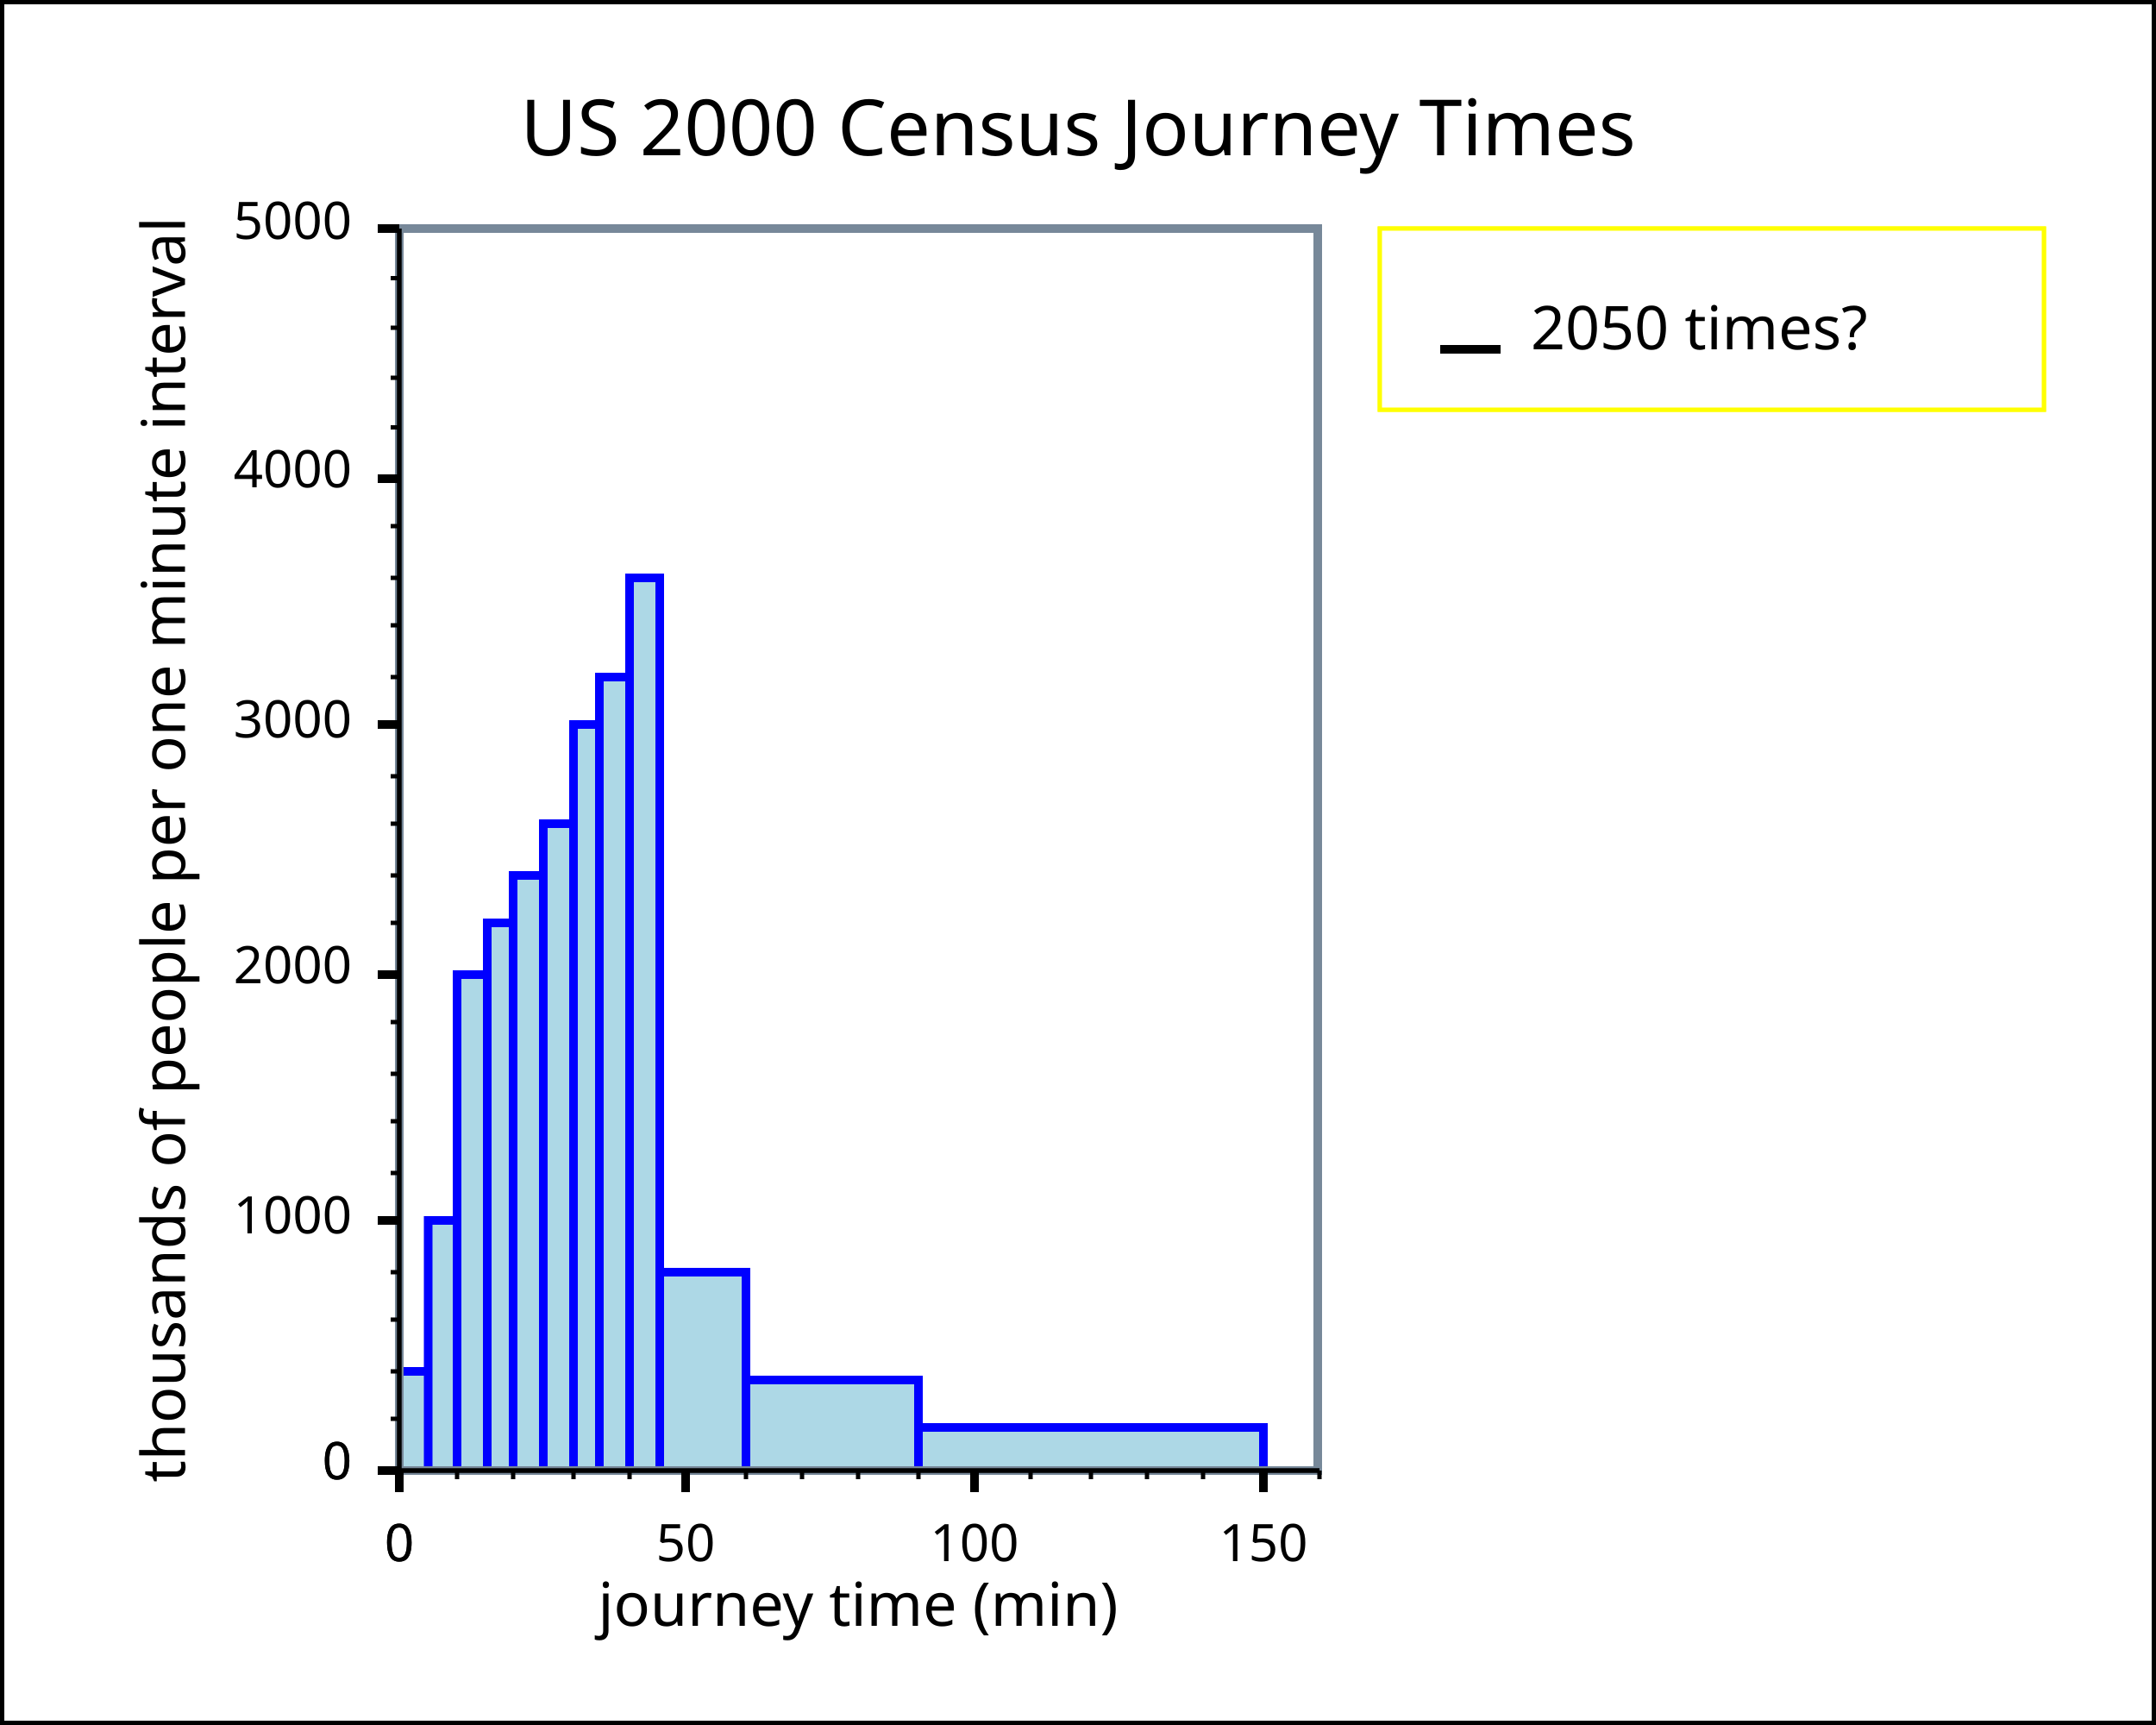
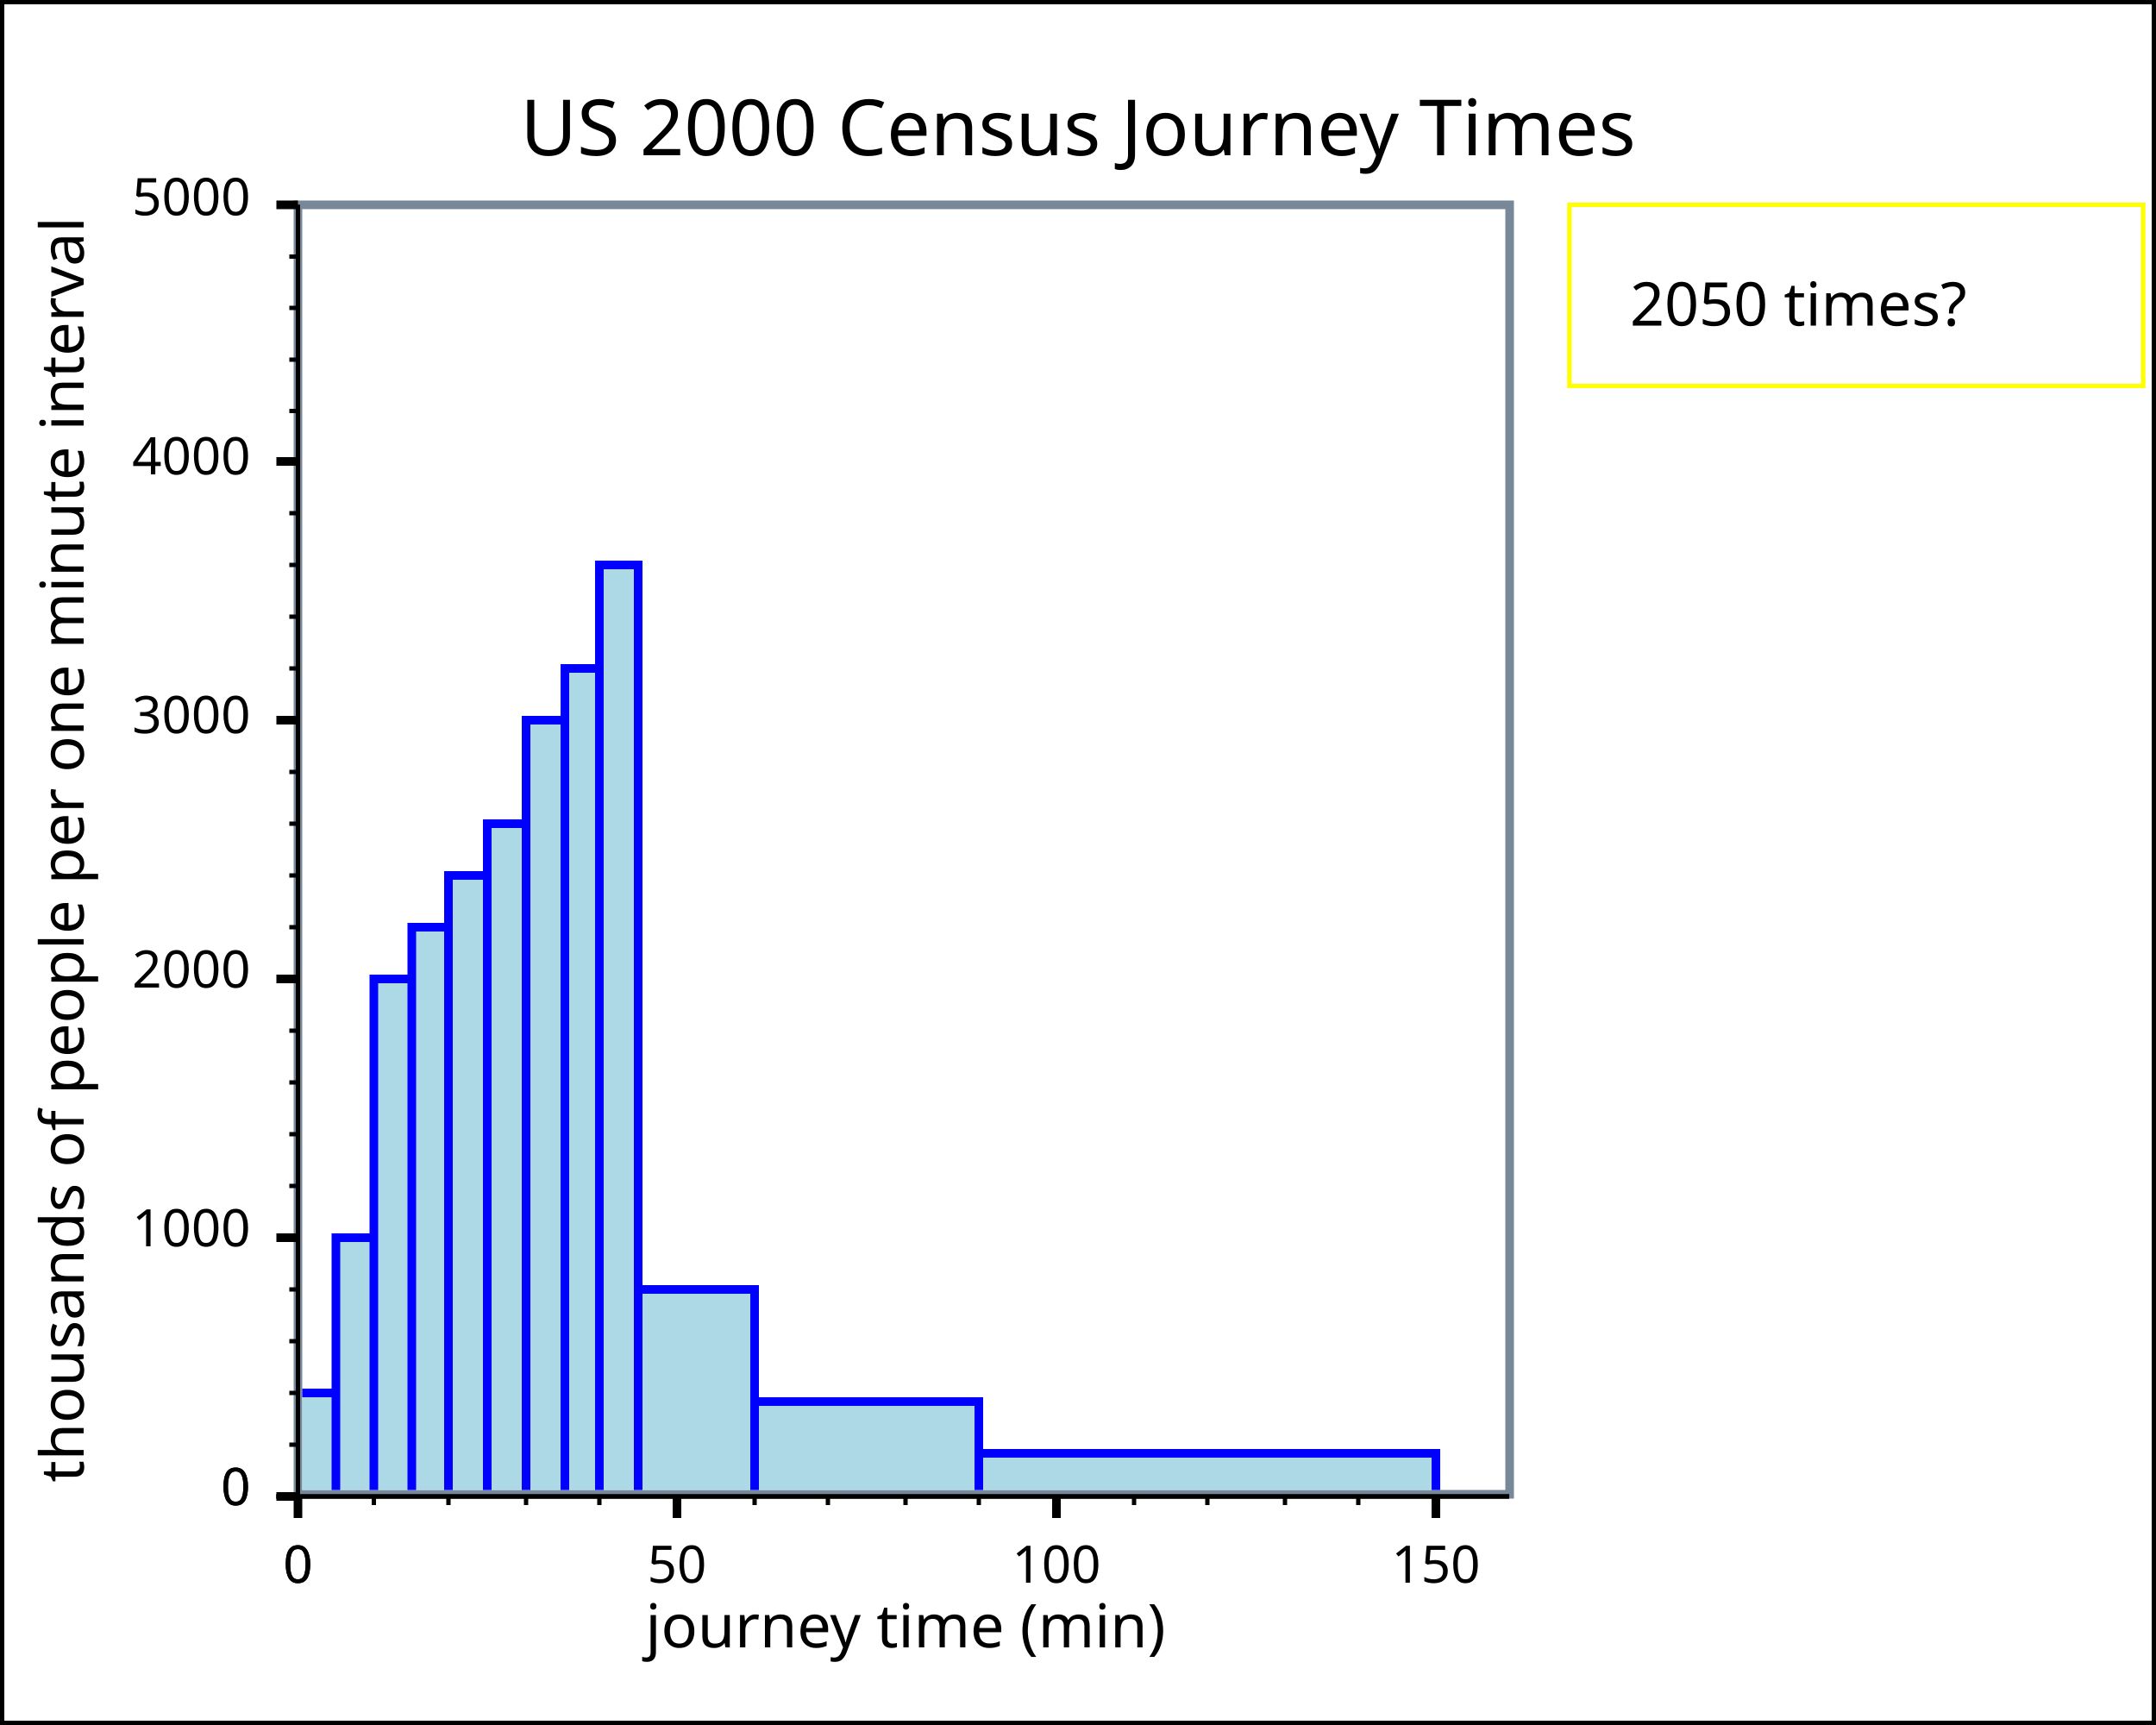
<svg xmlns="http://www.w3.org/2000/svg" width="500" height="400" version="1.1">
  <clipPath id="plot_window">
-     <rect x="93.6" y="54" width="211" height="286" />
+     <rect x="70.1" y="48.5" width="279" height="297" />
  </clipPath>
  <g id="imageBackground" stroke="rgb(0,0,0)" fill="rgb(255,255,255)" stroke-width="2">
    <rect x="0" y="0" width="500" height="400" />
  </g>
  <g id="plotBackground" stroke="rgb(119,136,153)" fill="rgb(255,255,255)" stroke-width="2">
-     <rect x="92.6" y="53" width="213" height="288" />
+     <rect x="69.1" y="47.5" width="281" height="299" />
  </g>
  <g id="yMinorGrid" stroke="rgb(200,220,255)" stroke-width="0.5" />
  <g id="yMajorGrid" stroke="rgb(200,220,255)" stroke-width="1" />
  <g id="xMinorGrid" stroke="rgb(200,220,255)" stroke-width="0.5" />
  <g id="xMajorGrid" stroke="rgb(200,220,255)" stroke-width="1" />
  <g id="yAxis" stroke="rgb(0,0,0)" stroke-width="1">
-     <line x1="92.6" y1="53" x2="92.6" y2="346" />
-     <line x1="92.6" y1="53" x2="92.6" y2="341" />
+     <line x1="69.1" y1="47.5" x2="69.1" y2="352" />
+     <line x1="69.1" y1="47.5" x2="69.1" y2="347" />
  </g>
  <g id="xAxis" stroke="rgb(0,0,0)" stroke-width="1">
-     <line x1="87.6" y1="341" x2="306" y2="341" />
-     <line x1="87.6" y1="341" x2="306" y2="341" />
+     <line x1="64.1" y1="347" x2="350" y2="347" />
+     <line x1="64.1" y1="347" x2="350" y2="347" />
  </g>
  <g id="yMinorTicks" stroke="rgb(0,0,0)" stroke-width="1">
-     <path d="M90.6,329 L92.6,329 M90.6,318 L92.6,318 M90.6,306 L92.6,306 M90.6,295 L92.6,295 M90.6,272 L92.6,272 M90.6,260 L92.6,260 M90.6,249 L92.6,249 M90.6,237 L92.6,237 M90.6,214 L92.6,214 M90.6,203 L92.6,203 M90.6,191 L92.6,191 M90.6,180 L92.6,180 M90.6,157 L92.6,157 M90.6,145 L92.6,145 M90.6,134 L92.6,134 M90.6,122 L92.6,122 M90.6,99.1 L92.6,99.1 M90.6,87.6 L92.6,87.6 M90.6,76 L92.6,76 M90.6,64.5 L92.6,64.5 M90.6,341 L92.6,341 " fill="none" />
+     <path d="M67.1,335 L69.1,335 M67.1,323 L69.1,323 M67.1,311 L69.1,311 M67.1,299 L69.1,299 M67.1,275 L69.1,275 M67.1,263 L69.1,263 M67.1,251 L69.1,251 M67.1,239 L69.1,239 M67.1,215 L69.1,215 M67.1,203 L69.1,203 M67.1,191 L69.1,191 M67.1,179 L69.1,179 M67.1,155 L69.1,155 M67.1,143 L69.1,143 M67.1,131 L69.1,131 M67.1,119 L69.1,119 M67.1,95.3 L69.1,95.3 M67.1,83.4 L69.1,83.4 M67.1,71.4 L69.1,71.4 M67.1,59.5 L69.1,59.5 M67.1,347 L69.1,347 " fill="none" />
  </g>
  <g id="xMinorTicks" stroke="rgb(0,0,0)" stroke-width="1">
-     <path d="M106,341 L106,343 M119,341 L119,343 M133,341 L133,343 M146,341 L146,343 M173,341 L173,343 M186,341 L186,343 M199,341 L199,343 M213,341 L213,343 M239,341 L239,343 M253,341 L253,343 M266,341 L266,343 M279,341 L279,343 M306,341 L306,343 " fill="none" />
+     <path d="M86.7,347 L86.7,349 M104,347 L104,349 M122,347 L122,349 M139,347 L139,349 M175,347 L175,349 M192,347 L192,349 M210,347 L210,349 M227,347 L227,349 M263,347 L263,349 M280,347 L280,349 M298,347 L298,349 M315,347 L315,349 " fill="none" />
  </g>
  <g id="yMajorTicks" stroke="rgb(0,0,0)" stroke-width="2">
-     <path d="M87.6,341 L92.6,341 M87.6,283 L92.6,283 M87.6,226 L92.6,226 M87.6,168 L92.6,168 M87.6,111 L92.6,111 M87.6,53 L92.6,53 M87.6,341 L92.6,341 " fill="none" />
+     <path d="M64.1,347 L69.1,347 M64.1,287 L69.1,287 M64.1,227 L69.1,227 M64.1,167 L69.1,167 M64.1,107 L69.1,107 M64.1,47.5 L69.1,47.5 M64.1,347 L69.1,347 " fill="none" />
  </g>
  <g id="xMajorTicks" stroke="rgb(0,0,0)" stroke-width="2">
-     <path d="M92.6,341 L92.6,346 M159,341 L159,346 M226,341 L226,346 M293,341 L293,346 M92.6,341 L92.6,346 " fill="none" />
+     <path d="M69.1,347 L69.1,352 M157,347 L157,352 M245,347 L245,352 M333,347 L333,352 M69.1,347 L69.1,352 " fill="none" />
  </g>
  <g id="xTicksValues">
-     <text x="92.6" y="362" text-anchor="middle" font-size="12" font-family="Lucida Sans Unicode">0</text>
-     <text x="159" y="362" text-anchor="middle" font-size="12" font-family="Lucida Sans Unicode">50</text>
-     <text x="226" y="362" text-anchor="middle" font-size="12" font-family="Lucida Sans Unicode">100</text>
-     <text x="293" y="362" text-anchor="middle" font-size="12" font-family="Lucida Sans Unicode">150</text>
-     <text x="92.6" y="362" text-anchor="middle" font-size="12" font-family="Lucida Sans Unicode">0</text>
+     <text x="69.1" y="367" text-anchor="middle" font-size="12" font-family="Lucida Sans Unicode">0</text>
+     <text x="157" y="367" text-anchor="middle" font-size="12" font-family="Lucida Sans Unicode">50</text>
+     <text x="245" y="367" text-anchor="middle" font-size="12" font-family="Lucida Sans Unicode">100</text>
+     <text x="333" y="367" text-anchor="middle" font-size="12" font-family="Lucida Sans Unicode">150</text>
+     <text x="69.1" y="367" text-anchor="middle" font-size="12" font-family="Lucida Sans Unicode">0</text>
  </g>
  <g id="yTicksValues">
-     <text x="81.6" y="343" text-anchor="end" font-size="12" font-family="Lucida Sans Unicode">0</text>
-     <text x="81.6" y="286" text-anchor="end" font-size="12" font-family="Lucida Sans Unicode">1000</text>
-     <text x="81.6" y="228" text-anchor="end" font-size="12" font-family="Lucida Sans Unicode">2000</text>
-     <text x="81.6" y="171" text-anchor="end" font-size="12" font-family="Lucida Sans Unicode">3000</text>
-     <text x="81.6" y="113" text-anchor="end" font-size="12" font-family="Lucida Sans Unicode">4000</text>
-     <text x="81.6" y="55.4" text-anchor="end" font-size="12" font-family="Lucida Sans Unicode">5000</text>
-     <text x="81.6" y="343" text-anchor="end" font-size="12" font-family="Lucida Sans Unicode">0</text>
+     <text x="58.1" y="349" text-anchor="end" font-size="12" font-family="Lucida Sans Unicode">0</text>
+     <text x="58.1" y="289" text-anchor="end" font-size="12" font-family="Lucida Sans Unicode">1000</text>
+     <text x="58.1" y="229" text-anchor="end" font-size="12" font-family="Lucida Sans Unicode">2000</text>
+     <text x="58.1" y="170" text-anchor="end" font-size="12" font-family="Lucida Sans Unicode">3000</text>
+     <text x="58.1" y="110" text-anchor="end" font-size="12" font-family="Lucida Sans Unicode">4000</text>
+     <text x="58.1" y="49.9" text-anchor="end" font-size="12" font-family="Lucida Sans Unicode">5000</text>
+     <text x="58.1" y="349" text-anchor="end" font-size="12" font-family="Lucida Sans Unicode">0</text>
  </g>
  <g id="yLabel">
-     <text x="42.9" y="197" text-anchor="middle" transform="rotate(-90 42.9 197 )" font-size="14" font-family="Lucida Sans Unicode">thousands of people per one minute interval</text>
+     <text x="19.4" y="197" text-anchor="middle" transform="rotate(-90 19.4 197 )" font-size="14" font-family="Lucida Sans Unicode">thousands of people per one minute interval</text>
  </g>
  <g id="xLabel">
-     <text x="199" y="377" text-anchor="middle" font-size="14" font-family="Lucida Sans Unicode">journey time (min)</text>
+     <text x="210" y="382" text-anchor="middle" font-size="14" font-family="Lucida Sans Unicode">journey time (min)</text>
  </g>
  <g id="plotPoints" clip-path="url(#plot_window)">
    <g stroke="rgb(0,0,255)" fill="rgb(173,216,230)" stroke-width="2">
-       <path d="M92.6,341 L92.6,318 L99.3,318 L99.3,341 ZM99.3,341 L99.3,283 L106,283 L106,341 ZM106,341 L106,226 L113,226 L113,341 ZM113,341 L113,214 L119,214 L119,341 ZM119,341 L119,203 L126,203 L126,341 ZM126,341 L126,191 L133,191 L133,341 ZM133,341 L133,168 L139,168 L139,341 ZM139,341 L139,157 L146,157 L146,341 ZM146,341 L146,134 L153,134 L153,341 ZM153,341 L153,295 L173,295 L173,341 ZM173,341 L173,320 L213,320 L213,341 ZM213,341 L213,331 L293,331 L293,341 Z" fill="rgb(173,216,230)" />
+       <path d="M69.1,347 L69.1,323 L77.9,323 L77.9,347 ZM77.9,347 L77.9,287 L86.7,287 L86.7,347 ZM86.7,347 L86.7,227 L95.5,227 L95.5,347 ZM95.5,347 L95.5,215 L104,215 L104,347 ZM104,347 L104,203 L113,203 L113,347 ZM113,347 L113,191 L122,191 L122,347 ZM122,347 L122,167 L131,167 L131,347 ZM131,347 L131,155 L139,155 L139,347 ZM139,347 L139,131 L148,131 L148,347 ZM148,347 L148,299 L175,299 L175,347 ZM175,347 L175,325 L227,325 L227,347 ZM227,347 L227,337 L333,337 L333,347 Z" fill="rgb(173,216,230)" />
    </g>
  </g>
  <g id="legendBackground" stroke="rgb(255,255,0)" fill="rgb(255,255,255)" stroke-width="1">
-     <rect x="320" y="53" width="154" height="42" />
-     <rect x="320" y="53" width="154" height="42" />
+     <rect x="364" y="47.5" width="133" height="42" />
+     <rect x="364" y="47.5" width="133" height="42" />
  </g>
-   <g id="legendPoints">
-     <g stroke="rgb(0,0,0)" fill="rgb(255,255,255)" stroke-width="2">
-       <line x1="334" y1="81" x2="348" y2="81" />
-     </g>
-   </g>
+   <g id="legendPoints" />
  <g id="legendText">
-     <text x="355" y="81" font-size="14" font-family="Lucida Sans Unicode">2050 times? </text>
+     <text x="378" y="75.5" font-size="14" font-family="Lucida Sans Unicode">2050 times? </text>
  </g>
  <g id="title">
    <text x="250" y="36" text-anchor="middle" font-size="18" font-family="Lucida Sans Unicode">US 2000 Census Journey Times</text>
  </g>
</svg>
